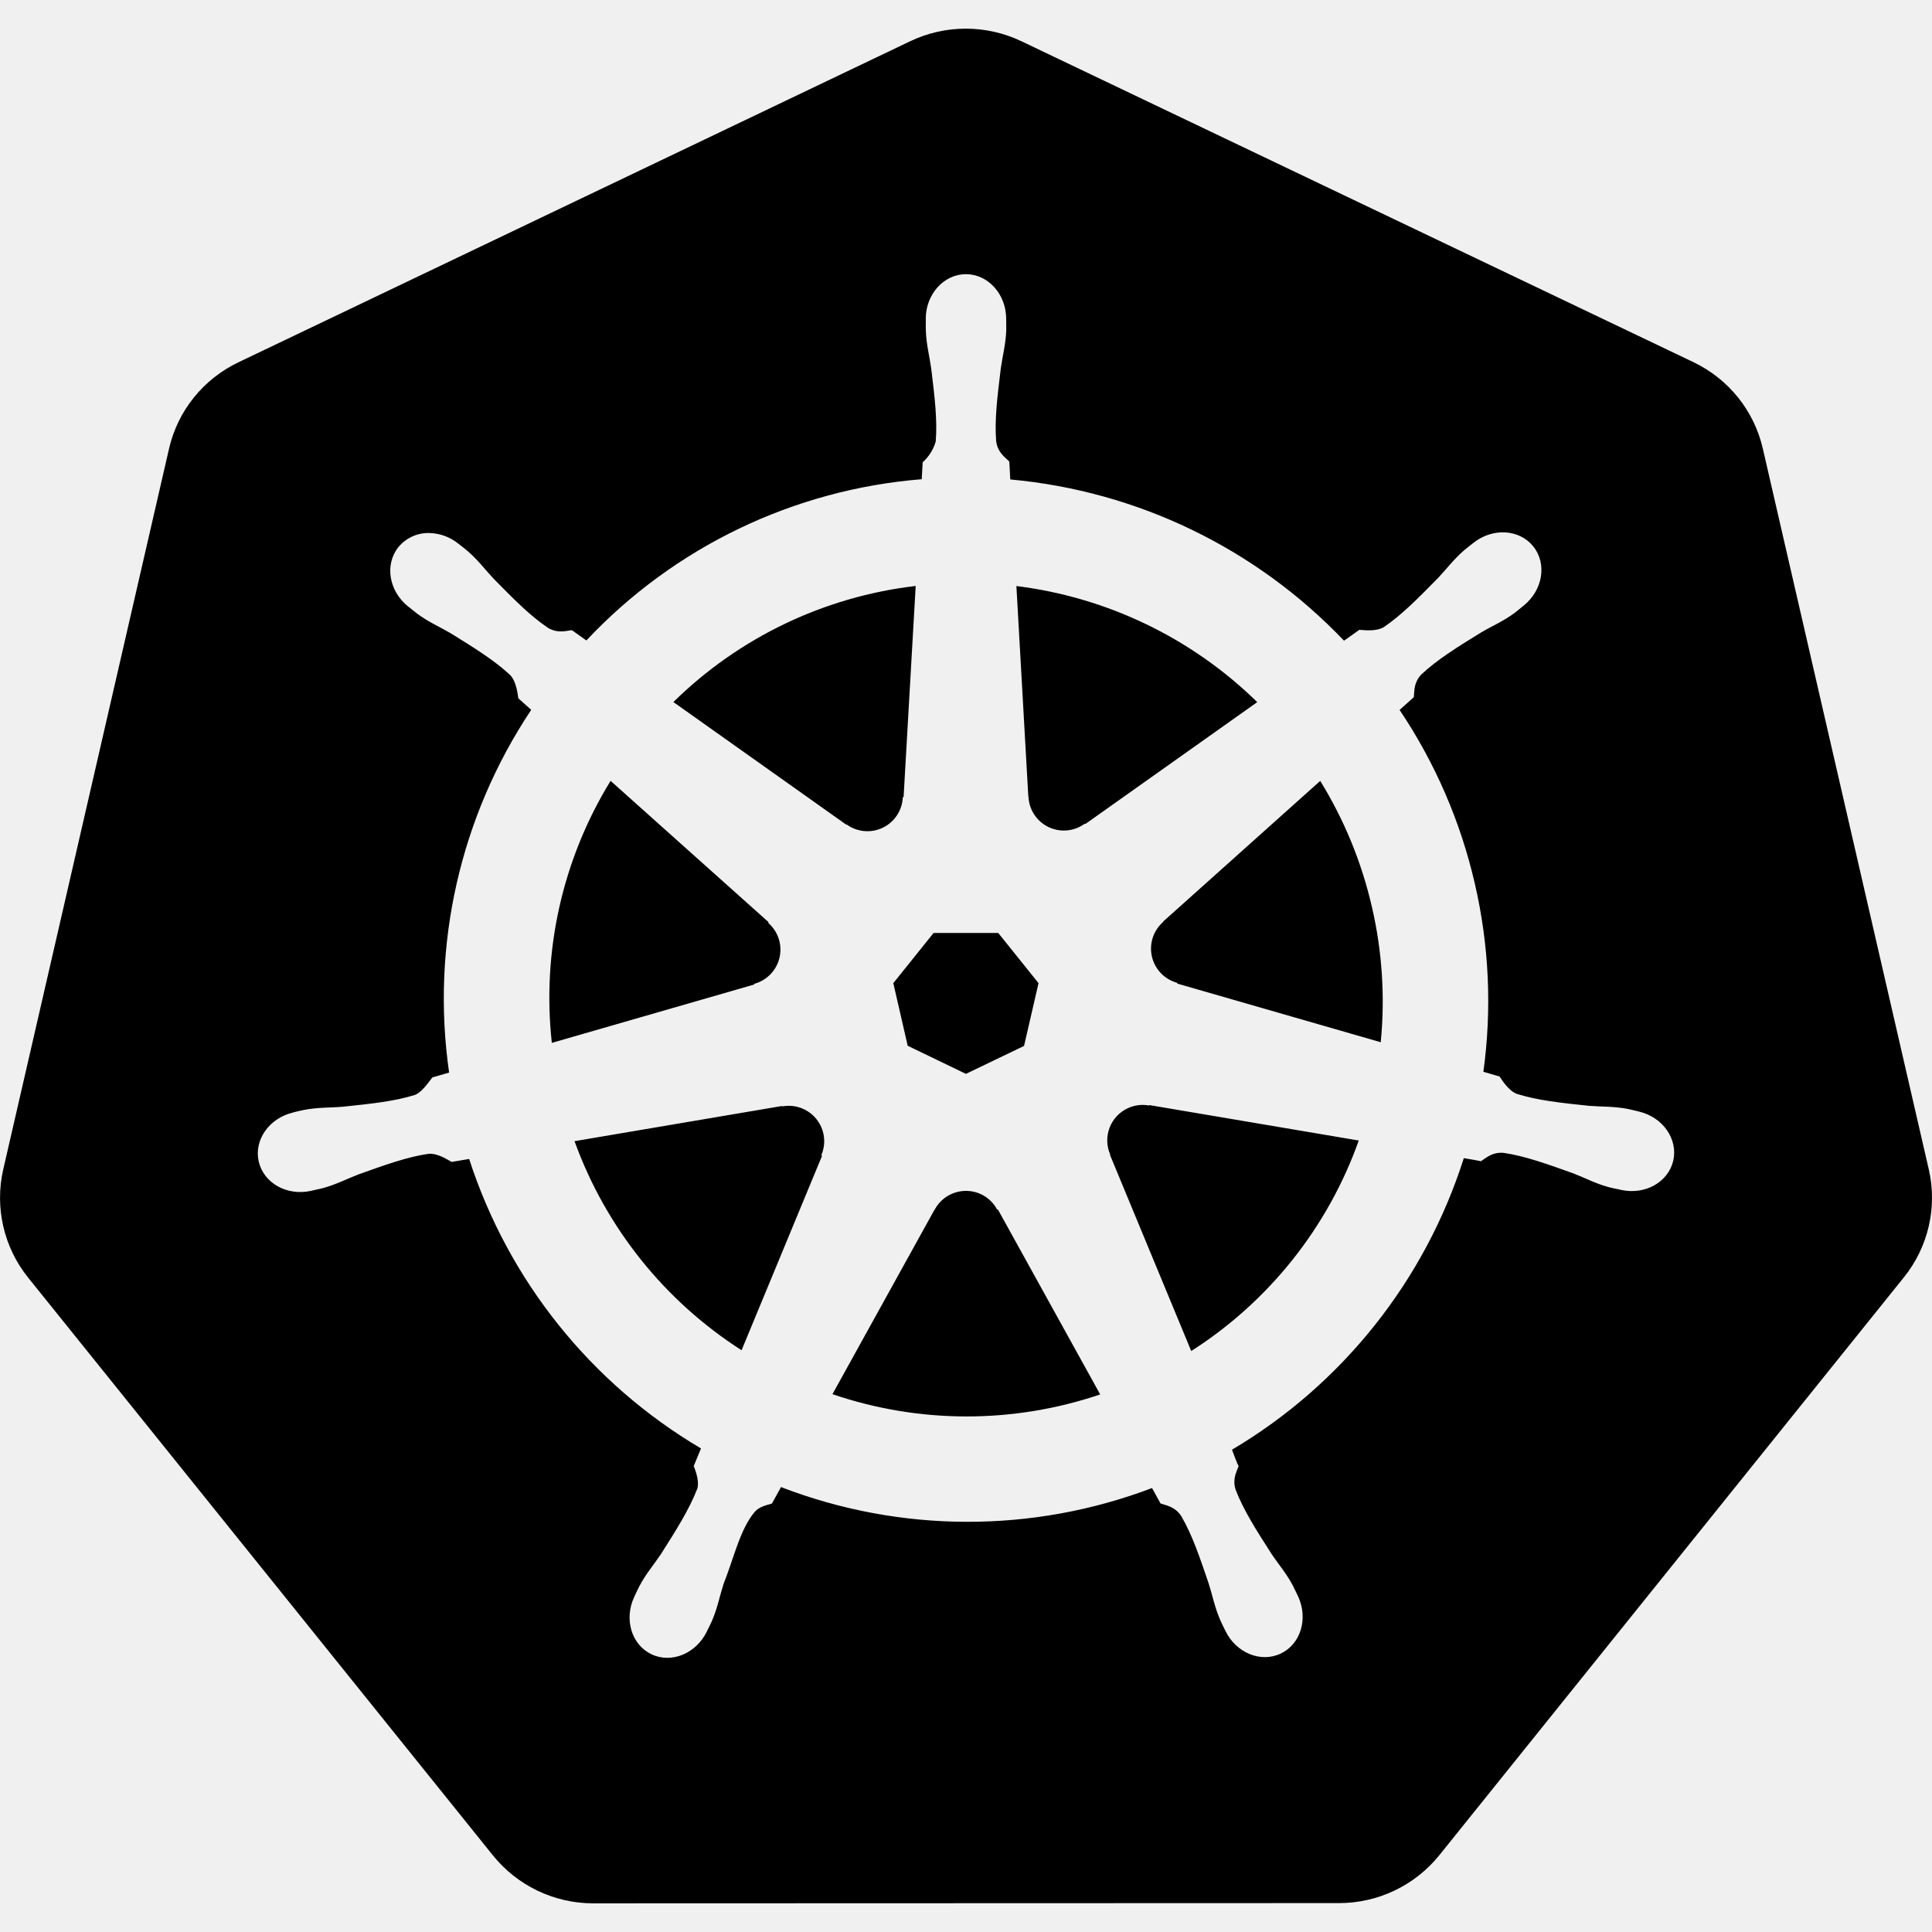
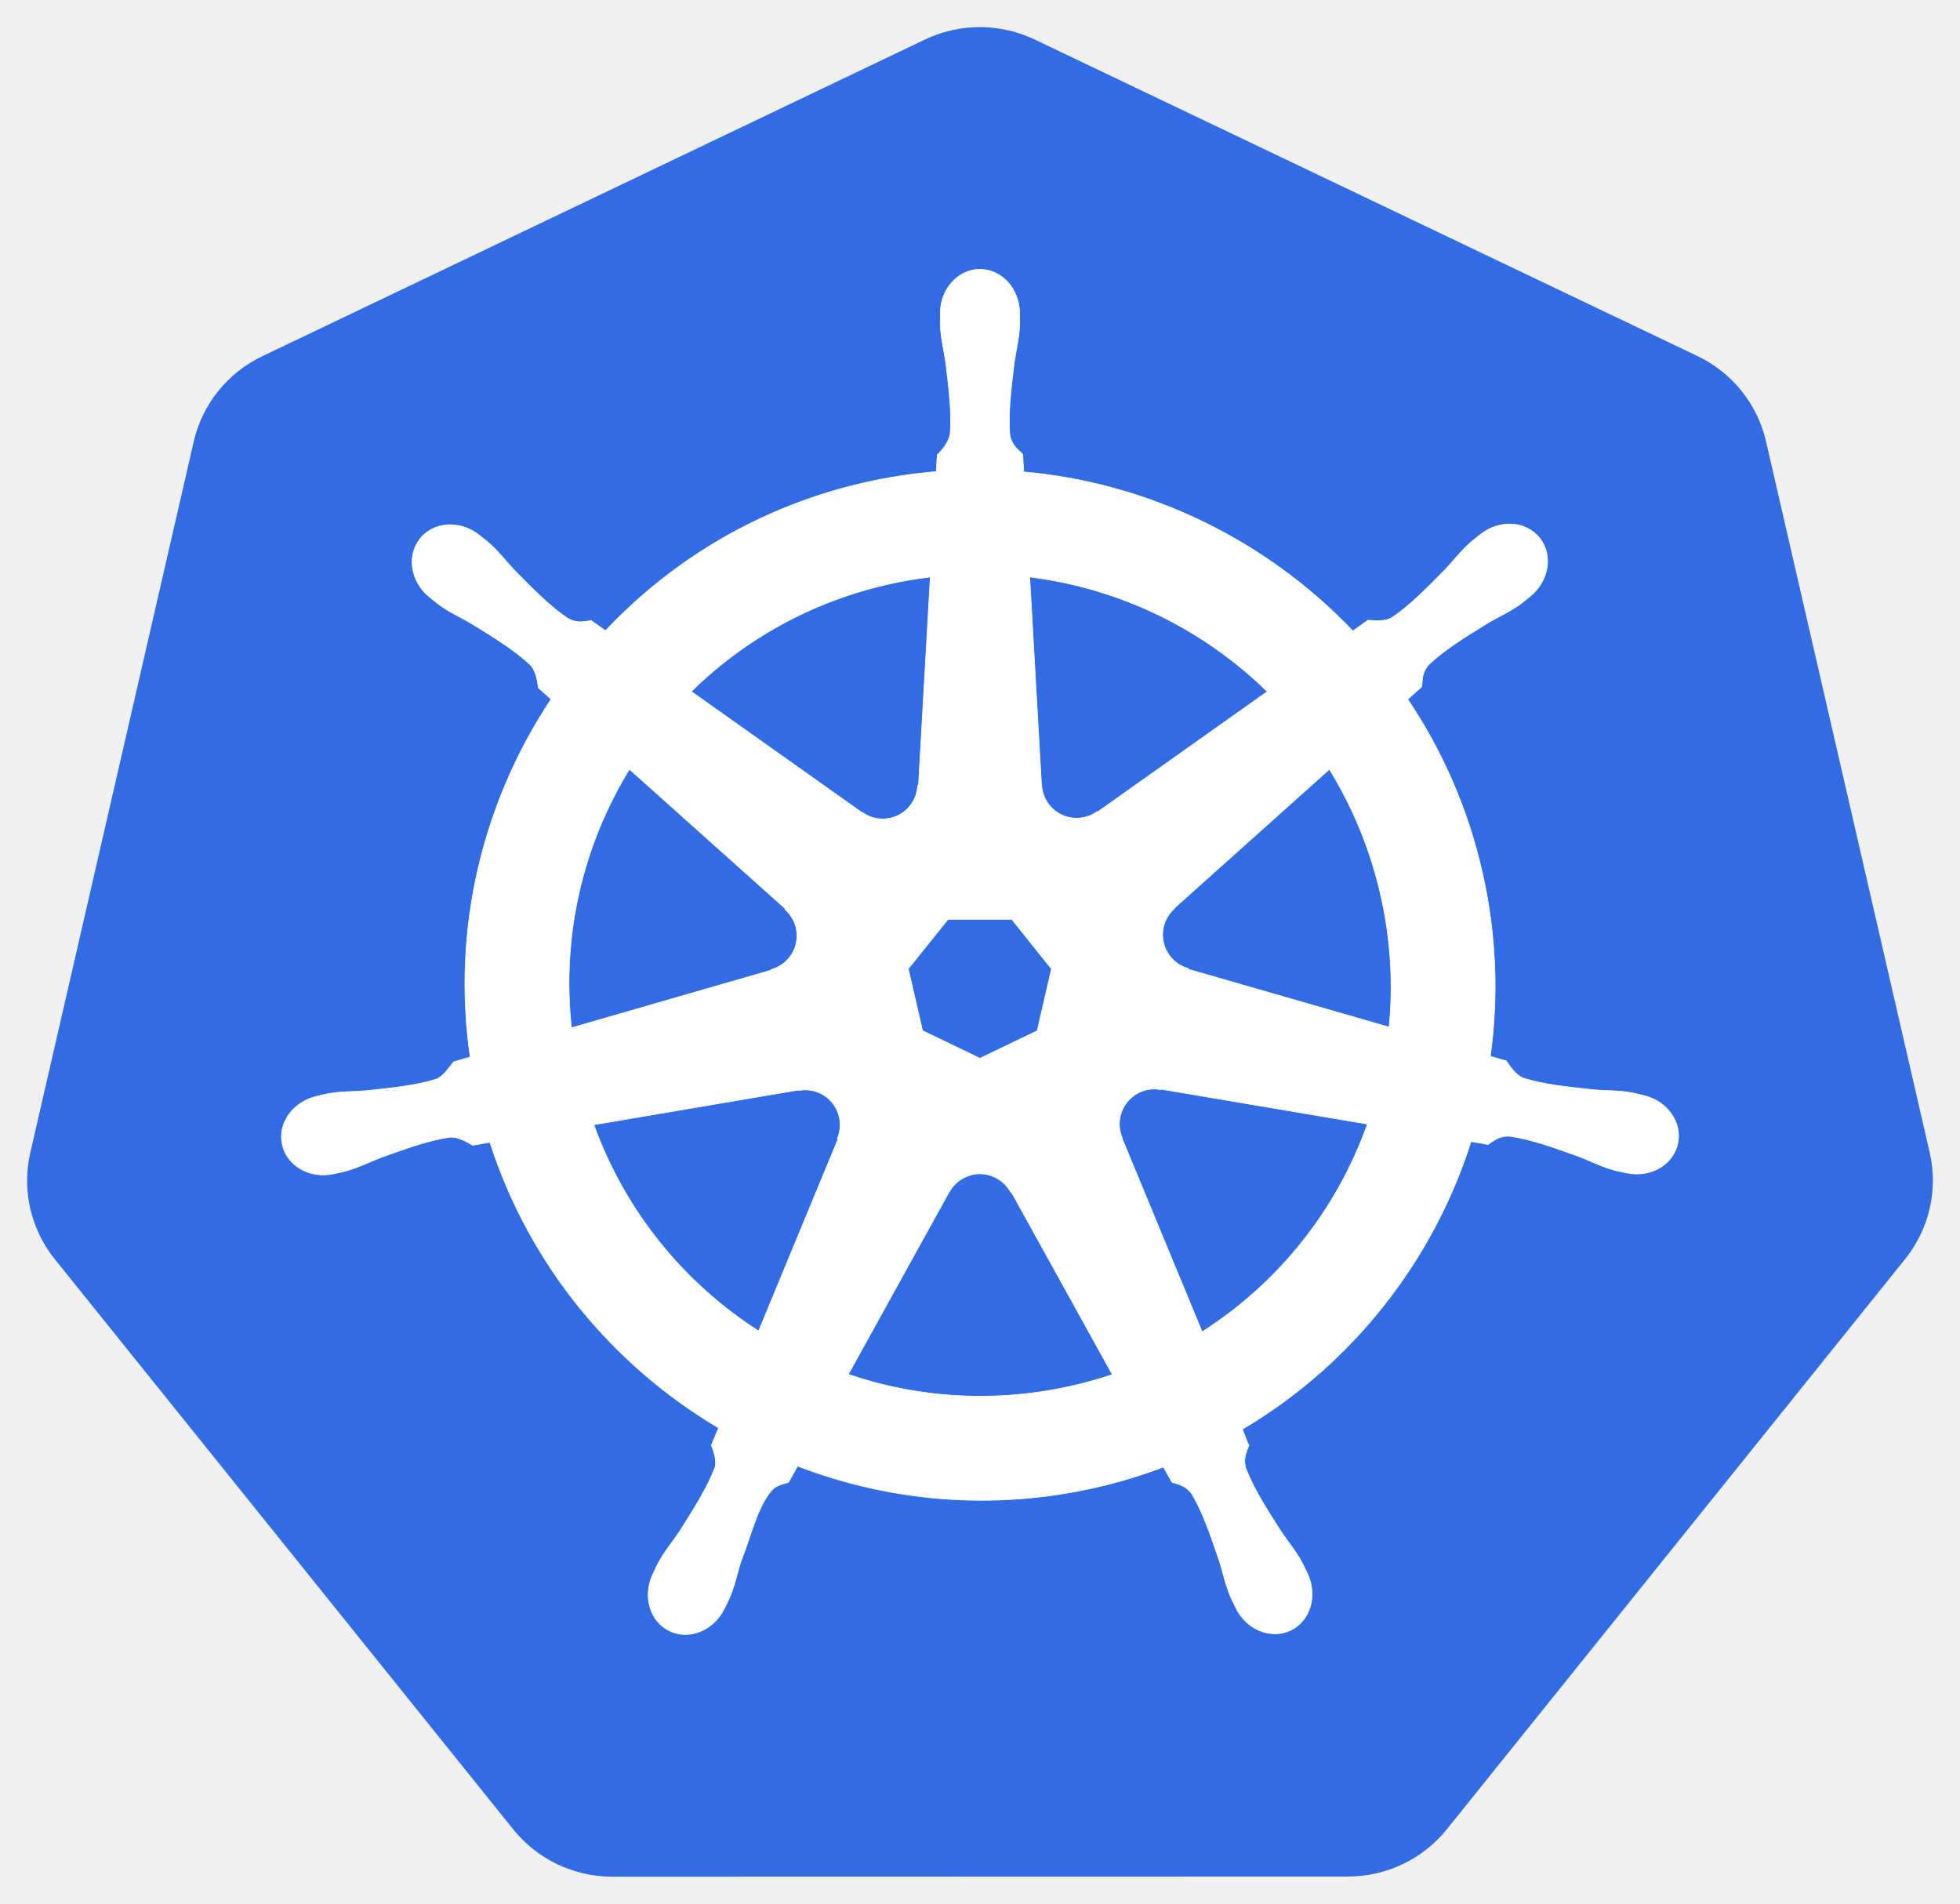
- <svg xmlns="http://www.w3.org/2000/svg" role="img" viewBox="0 0 24 24">
-   <path d="M10.204 14.35l.007.01-.999 2.413a5.171 5.171 0 0 1-2.075-2.597l2.578-.437.004.005a.44.44 0 0 1 .484.606zm-.833-2.129a.44.44 0 0 0 .173-.756l.002-.011L7.585 9.7a5.143 5.143 0 0 0-.73 3.255l2.514-.725.002-.009zm1.145-1.98a.44.44 0 0 0 .699-.337l.01-.005.15-2.62a5.144 5.144 0 0 0-3.01 1.442l2.147 1.523.004-.002zm.76 2.75l.723.349.722-.347.18-.78-.5-.623h-.804l-.5.623.179.779zm1.5-3.095a.44.44 0 0 0 .7.336l.008.003 2.134-1.513a5.188 5.188 0 0 0-2.992-1.442l.148 2.615.002.001zm10.876 5.97l-5.773 7.181a1.6 1.6 0 0 1-1.248.594l-9.261.003a1.6 1.6 0 0 1-1.247-.596l-5.776-7.18a1.583 1.583 0 0 1-.307-1.34L2.1 5.573c.108-.47.425-.864.863-1.073L11.305.513a1.606 1.606 0 0 1 1.385 0l8.345 3.985c.438.209.755.604.863 1.073l2.062 8.955c.108.47-.005.963-.308 1.34zm-3.289-2.057c-.042-.01-.103-.026-.145-.034-.174-.033-.315-.025-.479-.038-.35-.037-.638-.067-.895-.148-.105-.04-.18-.165-.216-.216l-.201-.059a6.45 6.45 0 0 0-.105-2.332 6.465 6.465 0 0 0-.936-2.163c.052-.047.15-.133.177-.159.008-.09.001-.183.094-.282.197-.185.444-.338.743-.522.142-.084.273-.137.415-.242.032-.024.076-.062.11-.089.24-.191.295-.52.123-.736-.172-.216-.506-.236-.745-.045-.034.027-.08.062-.111.088-.134.116-.217.23-.33.35-.246.25-.45.458-.673.609-.097.056-.239.037-.303.033l-.19.135a6.545 6.545 0 0 0-4.146-2.003l-.012-.223c-.065-.062-.143-.115-.163-.25-.022-.268.015-.557.057-.905.023-.163.061-.298.068-.475.001-.04-.001-.099-.001-.142 0-.306-.224-.555-.5-.555-.275 0-.499.249-.499.555l.001.014c0 .041-.002.092 0 .128.006.177.044.312.067.475.042.348.078.637.056.906a.545.545 0 0 1-.162.258l-.012.211a6.424 6.424 0 0 0-4.166 2.003 8.373 8.373 0 0 1-.18-.128c-.09.012-.18.04-.297-.029-.223-.15-.427-.358-.673-.608-.113-.12-.195-.234-.329-.349-.03-.026-.077-.062-.111-.088a.594.594 0 0 0-.348-.132.481.481 0 0 0-.398.176c-.172.216-.117.546.123.737l.007.005.104.083c.142.105.272.159.414.242.299.185.546.338.743.522.076.082.09.226.1.288l.16.143a6.462 6.462 0 0 0-1.02 4.506l-.208.06c-.055.072-.133.184-.215.217-.257.081-.546.11-.895.147-.164.014-.305.006-.48.039-.037.007-.09.02-.133.03l-.004.002-.007.002c-.295.071-.484.342-.423.608.061.267.349.429.645.365l.007-.001.01-.003.129-.029c.17-.046.294-.113.448-.172.33-.118.604-.217.87-.256.112-.009.23.069.288.101l.217-.037a6.5 6.5 0 0 0 2.88 3.596l-.09.218c.033.084.069.199.044.282-.097.252-.263.517-.452.813-.091.136-.185.242-.268.399-.02.037-.045.095-.064.134-.128.275-.034.591.213.71.248.12.556-.007.69-.282v-.002c.02-.039.046-.09.062-.127.07-.162.094-.301.144-.458.132-.332.205-.68.387-.897.05-.06.13-.082.215-.105l.113-.205a6.453 6.453 0 0 0 4.609.012l.106.192c.086.028.18.042.256.155.136.232.229.507.342.84.05.156.074.295.145.457.016.037.043.09.062.129.133.276.442.402.69.282.247-.118.341-.435.213-.71-.02-.039-.045-.096-.065-.134-.083-.156-.177-.261-.268-.398-.19-.296-.346-.541-.443-.793-.04-.13.007-.21.038-.294-.018-.022-.059-.144-.083-.202a6.499 6.499 0 0 0 2.88-3.622c.064.01.176.03.213.038.075-.05.144-.114.28-.104.266.039.54.138.87.256.154.06.277.128.448.173.036.01.088.019.13.028l.009.003.007.001c.297.064.584-.098.645-.365.06-.266-.128-.537-.423-.608zM16.4 9.701l-1.95 1.746v.005a.44.44 0 0 0 .173.757l.003.01 2.526.728a5.199 5.199 0 0 0-.108-1.674A5.208 5.208 0 0 0 16.4 9.7zm-4.013 5.325a.437.437 0 0 0-.404-.232.44.44 0 0 0-.372.233h-.002l-1.268 2.292a5.164 5.164 0 0 0 3.326.003l-1.27-2.296h-.01zm1.888-1.293a.44.44 0 0 0-.27.036.44.44 0 0 0-.214.572l-.003.004 1.01 2.438a5.15 5.15 0 0 0 2.081-2.615l-2.6-.44-.004.005z" />
+ <svg xmlns="http://www.w3.org/2000/svg" width="722.846" height="701.966">
+   <path d="M365.313 184.813a46.725 46.342 0 0 0-17.907 4.53l-244.343 116.75a46.725 46.342 0 0 0-25.282 31.438L17.5 599.781a46.725 46.342 0 0 0 6.344 35.532A46.725 46.342 0 0 0 26.5 639l169.125 210.281a46.725 46.342 0 0 0 36.531 17.438l271.219-.063a46.725 46.342 0 0 0 36.531-17.406L708.97 638.938a46.725 46.342 0 0 0 9.031-39.22l-60.375-262.25a46.725 46.342 0 0 0-25.281-31.437L387.969 189.344a46.725 46.342 0 0 0-22.656-4.531z" style="fill:#326ce5;fill-opacity:1;stroke:#fff;stroke-width:0;stroke-miterlimit:4;stroke-opacity:1;stroke-dasharray:none" transform="translate(-6.326 -174.752)" />
+   <path d="M367.734 274.06c-8.077 0-14.626 7.276-14.625 16.25 0 .137.028.269.03.406-.011 1.22-.07 2.688-.03 3.75.192 5.176 1.32 9.137 2 13.906 1.23 10.207 2.26 18.667 1.625 26.531-.619 2.966-2.803 5.678-4.75 7.563l-.344 6.187a190 190 0 0 0-26.438 4.063c-37.974 8.622-70.67 28.183-95.562 54.594a245 245 0 0 1-5.281-3.75c-2.612.352-5.25 1.158-8.688-.844-6.545-4.406-12.506-10.487-19.719-17.813-3.305-3.504-5.698-6.84-9.625-10.218-.891-.767-2.252-1.805-3.25-2.594-3.07-2.448-6.69-3.724-10.187-3.844-4.496-.154-8.824 1.604-11.656 5.156-5.036 6.316-3.424 15.968 3.593 21.563.072.057.147.1.22.156.963.782 2.144 1.783 3.03 2.438 4.167 3.076 7.974 4.651 12.125 7.093 8.747 5.402 15.999 9.881 21.75 15.282 2.246 2.394 2.639 6.613 2.938 8.437l4.687 4.188c-25.093 37.763-36.706 84.41-29.843 131.937l-6.125 1.781c-1.615 2.085-3.896 5.365-6.282 6.344-7.525 2.37-15.994 3.24-26.218 4.313-4.8.399-8.943.16-14.032 1.125-1.12.212-2.68.618-3.906.906l-.125.031c-.067.016-.154.048-.219.063-8.62 2.082-14.157 10.006-12.375 17.812 1.784 7.808 10.204 12.557 18.875 10.688.063-.015.154-.017.22-.032.097-.022.183-.07.28-.093 1.21-.266 2.724-.56 3.782-.844 5.003-1.34 8.627-3.308 13.125-5.031 9.677-3.471 17.691-6.37 25.5-7.5 3.26-.256 6.697 2.012 8.406 2.968l6.375-1.093c14.67 45.482 45.414 82.245 84.344 105.312l-2.657 6.375c.958 2.476 2.014 5.825 1.3 8.27-2.838 7.36-7.7 15.13-13.237 23.793-2.681 4.002-5.425 7.107-7.844 11.687-.579 1.096-1.316 2.78-1.875 3.938-3.759 8.042-1.002 17.305 6.219 20.78 7.266 3.499 16.284-.19 20.187-8.25.006-.01.026-.019.032-.03.004-.01-.004-.023 0-.031.555-1.143 1.343-2.645 1.812-3.72 2.072-4.746 2.762-8.814 4.219-13.405 3.87-9.72 5.995-19.92 11.322-26.275 1.46-1.74 3.837-2.41 6.303-3.07l3.312-6c33.939 13.028 71.927 16.523 109.875 7.907a190 190 0 0 0 25.094-7.562c.931 1.65 2.661 4.825 3.125 5.625 2.506.815 5.24 1.236 7.469 4.53 3.985 6.81 6.71 14.865 10.031 24.595 1.457 4.59 2.178 8.659 4.25 13.406.472 1.082 1.256 2.605 1.813 3.75 3.894 8.085 12.942 11.786 20.218 8.281 7.22-3.478 9.98-12.74 6.22-20.781-.56-1.158-1.328-2.842-1.907-3.938-2.42-4.58-5.163-7.654-7.844-11.656-5.537-8.662-10.13-15.858-12.969-23.219-1.187-3.796.2-6.157 1.125-8.625-.553-.634-1.738-4.22-2.437-5.906 40.457-23.888 70.298-62.021 84.312-106.062 1.893.297 5.182.879 6.25 1.093 2.2-1.45 4.222-3.343 8.188-3.031 7.808 1.13 15.823 4.03 25.5 7.5 4.498 1.723 8.121 3.723 13.125 5.063 1.057.283 2.572.547 3.781.812.097.024.183.071.281.094.066.014.156.017.22.03 8.671 1.868 17.093-2.878 18.874-10.687 1.78-7.807-3.754-15.732-12.375-17.812-1.254-.285-3.032-.77-4.25-1-5.09-.964-9.23-.726-14.031-1.125-10.225-1.071-18.694-1.943-26.219-4.313-3.068-1.19-5.251-4.84-6.312-6.343l-5.907-1.72c3.063-22.154 2.237-45.21-3.062-68.28-5.349-23.285-14.8-44.581-27.406-63.344 1.515-1.377 4.376-3.911 5.187-4.656.237-2.625.033-5.376 2.75-8.282 5.751-5.4 13.003-9.879 21.75-15.28 4.152-2.443 7.99-4.018 12.156-7.095.943-.695 2.23-1.797 3.219-2.593 7.015-5.597 8.63-15.249 3.594-21.563s-14.797-6.909-21.813-1.312c-.998.79-2.353 1.822-3.25 2.593-3.926 3.378-6.351 6.715-9.656 10.22-7.212 7.325-13.174 13.437-19.719 17.843-2.836 1.651-6.99 1.08-8.875.969l-5.562 3.968c-31.72-33.26-74.905-54.525-121.406-58.656-.13-1.949-.3-5.471-.344-6.531-1.904-1.822-4.204-3.377-4.781-7.313-.637-7.864.426-16.324 1.656-26.53.679-4.77 1.807-8.731 2-13.907.044-1.177-.027-2.884-.031-4.156-.001-8.974-6.548-16.251-14.625-16.25zM349.42 387.497l-4.344 76.719-.312.156c-.291 6.863-5.94 12.344-12.875 12.344-2.84 0-5.463-.912-7.594-2.469l-.125.063-62.906-44.594c19.334-19.011 44.063-33.06 72.562-39.531a154 154 0 0 1 15.594-2.688zm36.656 0c33.274 4.092 64.045 19.159 87.625 42.25l-62.5 44.313-.218-.094c-5.548 4.052-13.364 3.046-17.688-2.375a12.8 12.8 0 0 1-2.812-7.469l-.063-.031zm-147.625 70.875 57.438 51.375-.063.313c5.185 4.507 5.95 12.328 1.625 17.75a12.9 12.9 0 0 1-6.687 4.406l-.063.25-73.625 21.25c-3.747-34.265 4.329-67.574 21.375-95.344zm258.157.031c8.534 13.833 14.996 29.282 18.843 46.032 3.801 16.548 4.755 33.067 3.188 49.03l-74-21.312-.063-.312c-6.626-1.811-10.699-8.552-9.156-15.313a12.8 12.8 0 0 1 4.094-6.843l-.031-.157zm-140.657 55.313h23.532l14.625 18.281-5.25 22.813-21.125 10.156-21.188-10.188-5.25-22.812zm75.438 62.562c1-.05 1.995.04 2.969.22l.125-.157 76.156 12.875c-11.146 31.313-32.473 58.44-60.969 76.594l-29.562-71.407.093-.125c-2.715-6.31.002-13.71 6.25-16.718 1.6-.77 3.271-1.197 4.938-1.282zm-127.906.313c5.811.081 11.024 4.115 12.375 10.031.632 2.77.324 5.514-.72 7.938l.22.28-29.25 70.688c-27.347-17.548-49.13-43.824-60.782-76.062l75.5-12.813.125.157c.845-.156 1.701-.23 2.532-.22zm63.78 30.969a12.76 12.76 0 0 1 6.032 1.28c2.56 1.233 4.537 3.174 5.781 5.5h.282l37.218 67.25a154 154 0 0 1-14.875 4.157c-28.464 6.463-56.838 4.505-82.53-4.25l37.124-67.125h.063a12.91 12.91 0 0 1 10.906-6.812z" style="font-size:medium;font-style:normal;font-variant:normal;font-weight:400;font-stretch:normal;text-indent:0;text-align:start;text-decoration:none;line-height:normal;letter-spacing:normal;word-spacing:normal;text-transform:none;direction:ltr;block-progression:tb;writing-mode:lr-tb;text-anchor:start;baseline-shift:baseline;color:#000;fill:#fff;fill-opacity:1;stroke:#fff;stroke-width:.25;stroke-miterlimit:4;stroke-opacity:1;stroke-dasharray:none;marker:none;visibility:visible;display:inline;overflow:visible;font-family:Sans;-inkscape-font-specification:Sans" transform="translate(-6.326 -174.752)" />
</svg>
